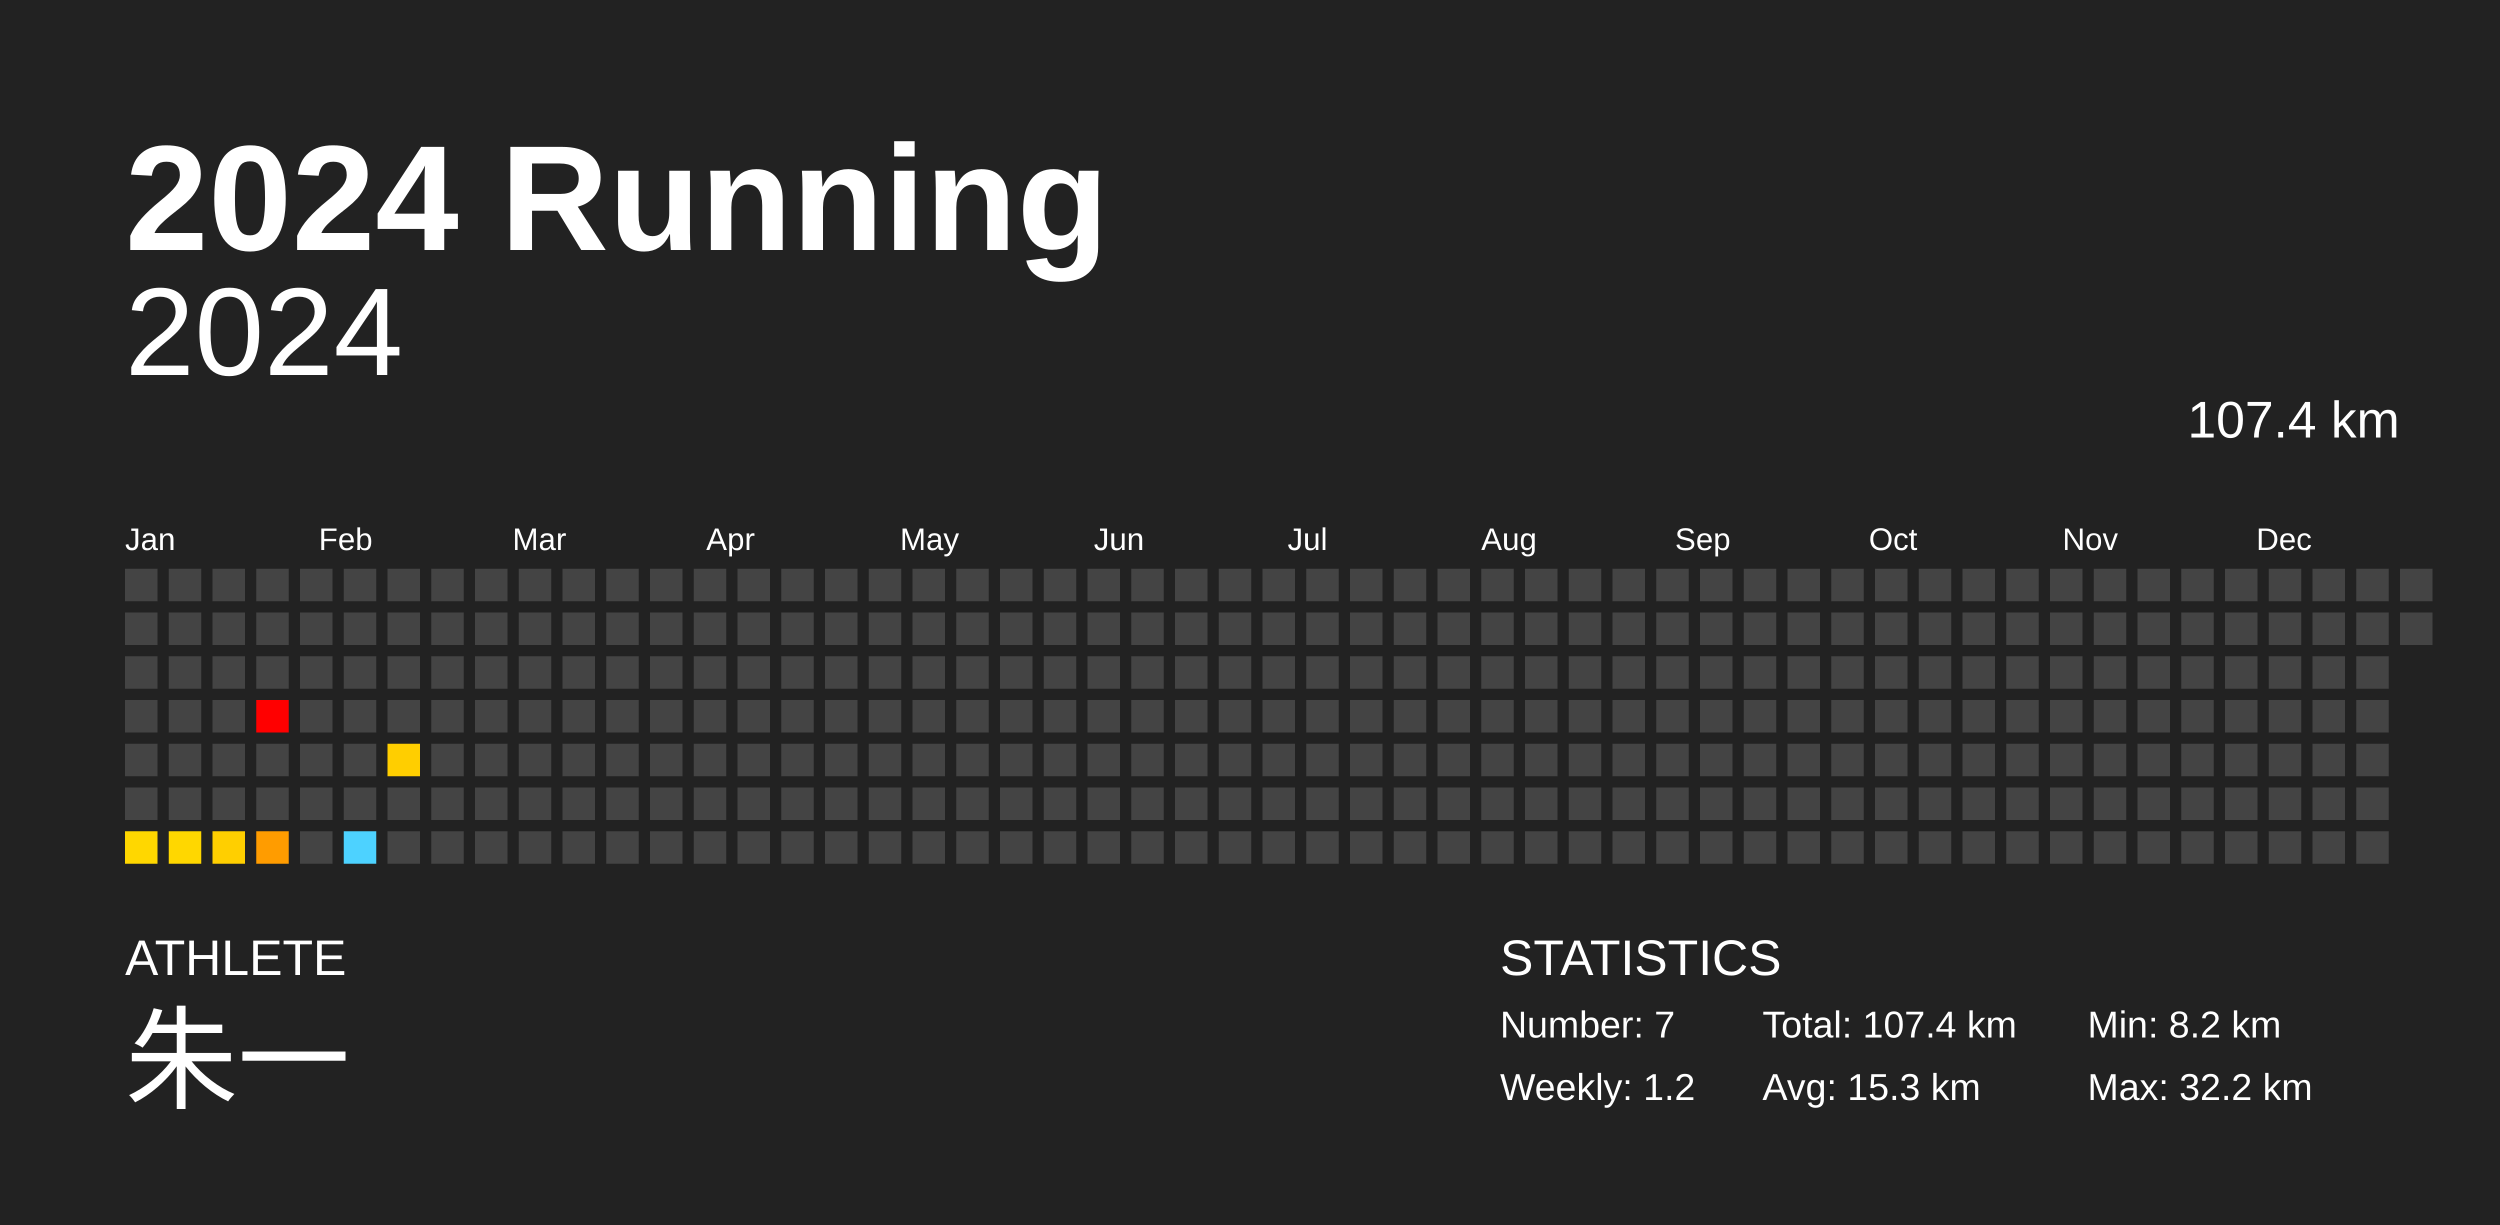
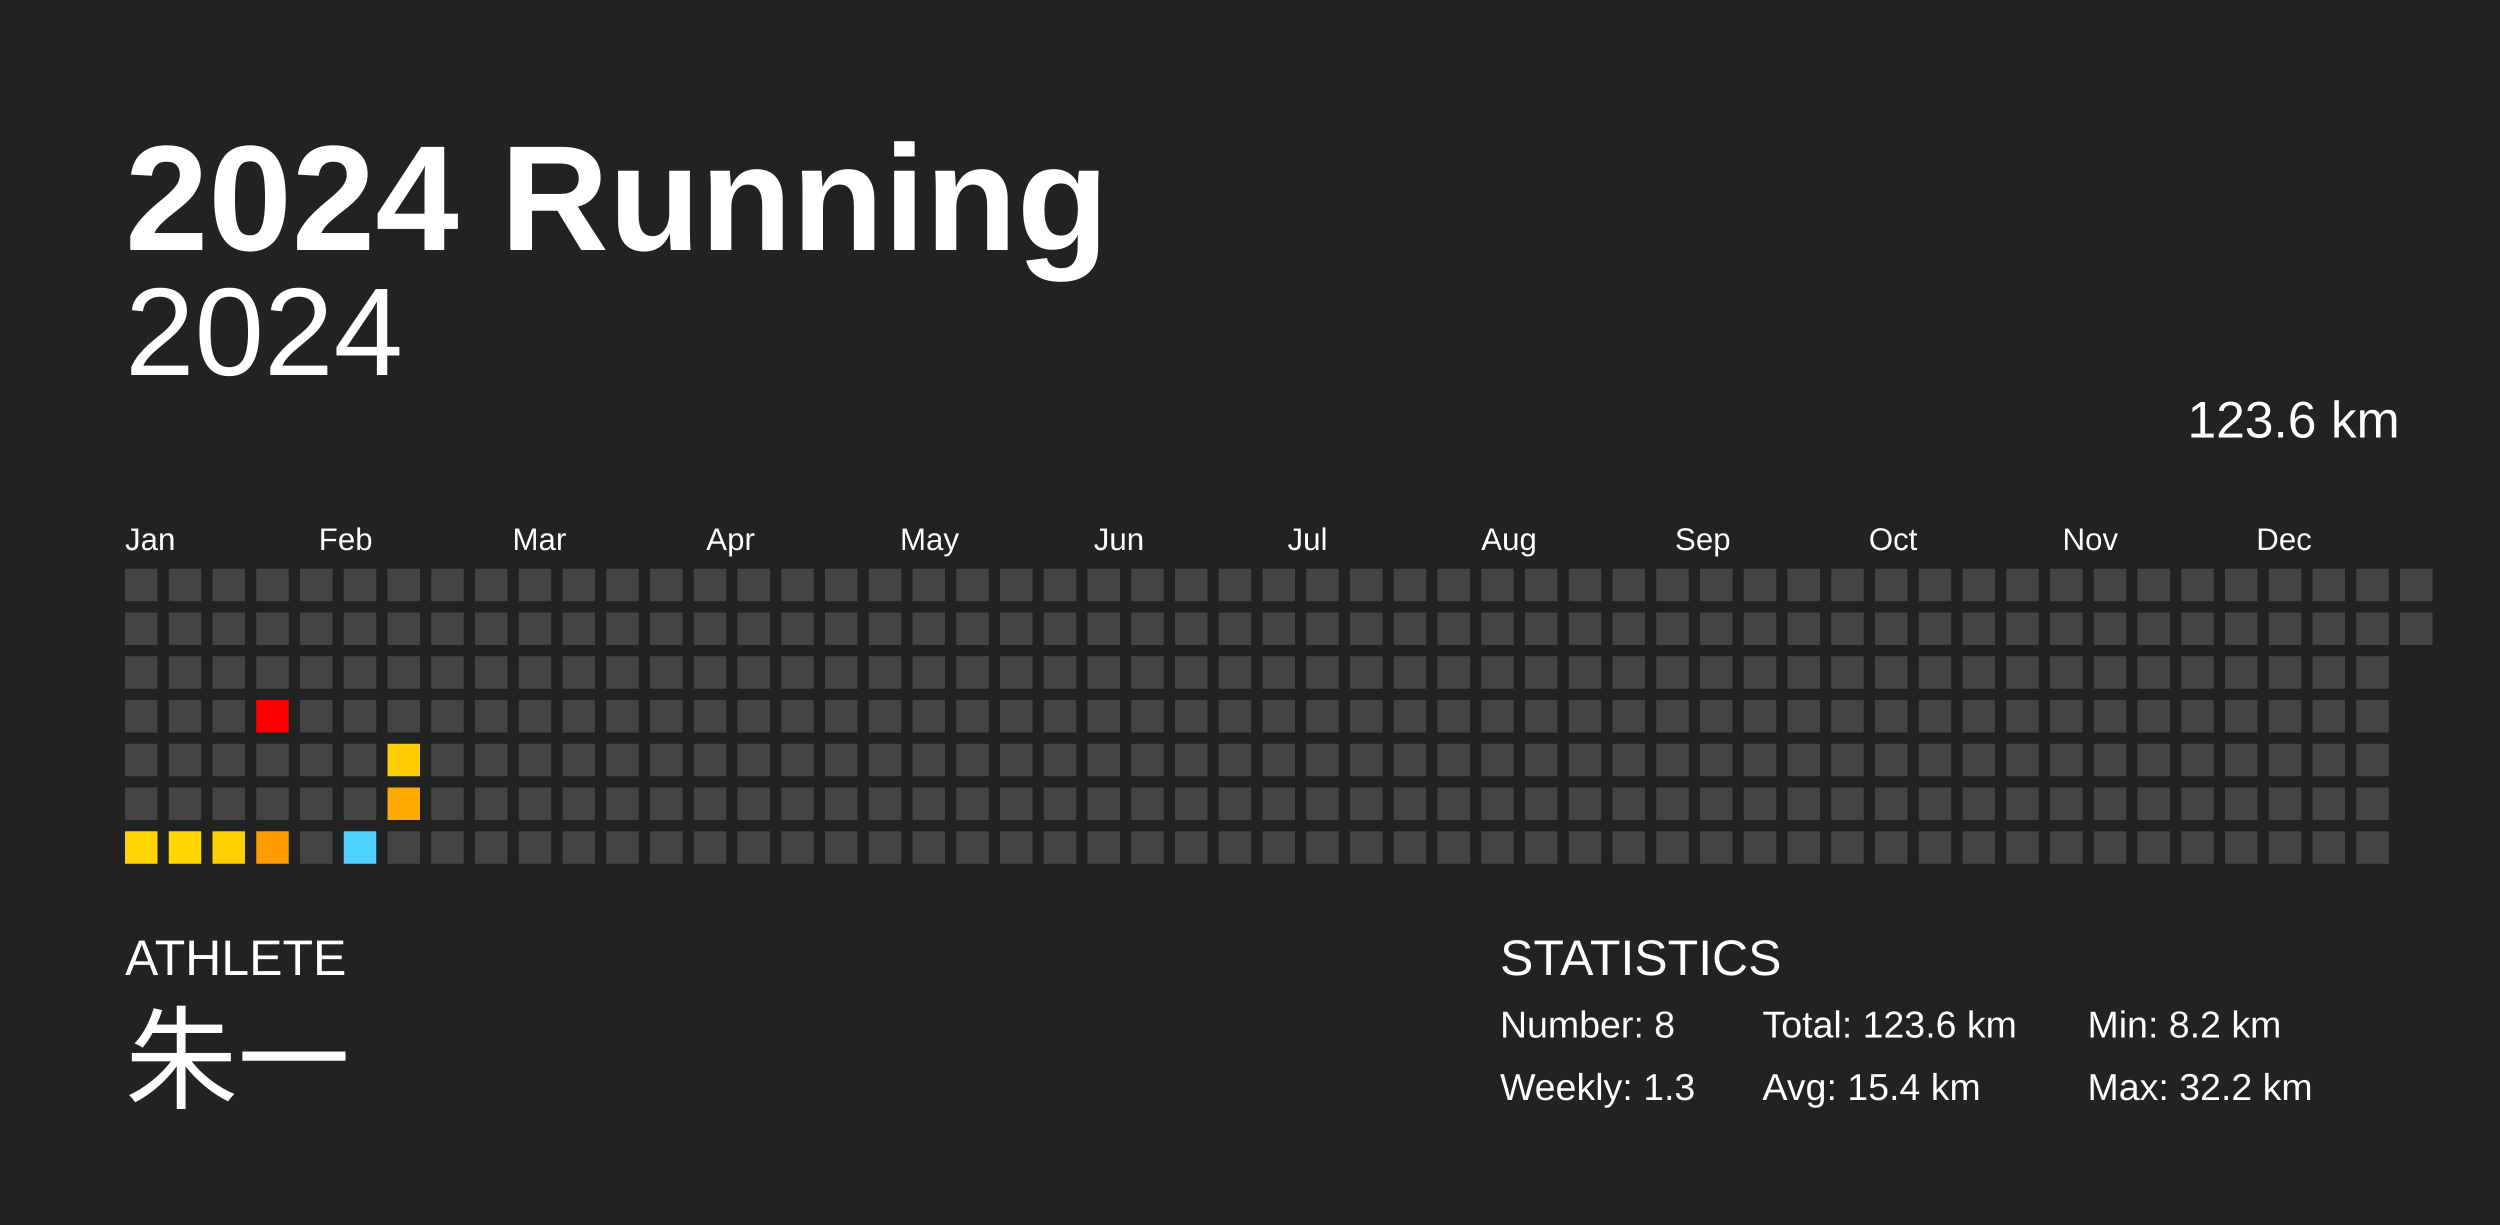
<svg xmlns="http://www.w3.org/2000/svg" baseProfile="full" height="98mm" version="1.1" viewBox="0,0,200,98" width="200mm">
  <defs />
  <rect fill="#222222" height="98" width="200" x="0" y="0" />
  <text fill="#FFFFFF" style="font-size:12px; font-family:Arial; font-weight:bold;" x="10" y="20">2024 Running</text>
  <text fill="#FFFFFF" style="font-size:4px; font-family:Arial" x="10" y="78">ATHLETE</text>
  <text fill="#FFFFFF" style="font-size:9px; font-family:Arial" x="10" y="88">朱一</text>
  <text fill="#FFFFFF" style="font-size:4px; font-family:Arial" x="120" y="78">STATISTICS</text>
-   <text fill="#FFFFFF" style="font-size:3px; font-family:Arial" x="120" y="83">Number: 7</text>
-   <text fill="#FFFFFF" style="font-size:3px; font-family:Arial" x="120" y="88">Weekly: 1.2</text>
-   <text fill="#FFFFFF" style="font-size:3px; font-family:Arial" x="141" y="83">Total: 107.4 km</text>
-   <text fill="#FFFFFF" style="font-size:3px; font-family:Arial" x="141" y="88">Avg: 15.3 km</text>
+   <text fill="#FFFFFF" style="font-size:3px; font-family:Arial" x="120" y="83">Number: 8</text>
+   <text fill="#FFFFFF" style="font-size:3px; font-family:Arial" x="120" y="88">Weekly: 1.3</text>
+   <text fill="#FFFFFF" style="font-size:3px; font-family:Arial" x="141" y="83">Total: 123.6 km</text>
+   <text fill="#FFFFFF" style="font-size:3px; font-family:Arial" x="141" y="88">Avg: 15.4 km</text>
  <text fill="#FFFFFF" style="font-size:3px; font-family:Arial" x="167" y="83">Min: 8.2 km</text>
  <text fill="#FFFFFF" style="font-size:3px; font-family:Arial" x="167" y="88">Max: 32.2 km</text>
  <text alignment-baseline="hanging" fill="#FFFFFF" style="font-size:10.0px; font-family:Arial;" x="10" y="30">2024</text>
-   <text alignment-baseline="hanging" fill="#FFFFFF" style="font-size:4.125px; font-family:Arial;" x="175" y="35">107.4 km</text>
+   <text alignment-baseline="hanging" fill="#FFFFFF" style="font-size:4.125px; font-family:Arial;" x="175" y="35">123.6 km</text>
  <text fill="#FFFFFF" style="font-size:2.5px; font-family:Arial" x="10.0" y="44">Jan</text>
  <text fill="#FFFFFF" style="font-size:2.5px; font-family:Arial" x="25.5" y="44">Feb</text>
  <text fill="#FFFFFF" style="font-size:2.5px; font-family:Arial" x="41.0" y="44">Mar</text>
  <text fill="#FFFFFF" style="font-size:2.5px; font-family:Arial" x="56.5" y="44">Apr</text>
  <text fill="#FFFFFF" style="font-size:2.5px; font-family:Arial" x="72.0" y="44">May</text>
  <text fill="#FFFFFF" style="font-size:2.5px; font-family:Arial" x="87.5" y="44">Jun</text>
  <text fill="#FFFFFF" style="font-size:2.5px; font-family:Arial" x="103.0" y="44">Jul</text>
  <text fill="#FFFFFF" style="font-size:2.5px; font-family:Arial" x="118.5" y="44">Aug</text>
  <text fill="#FFFFFF" style="font-size:2.5px; font-family:Arial" x="134.0" y="44">Sep</text>
  <text fill="#FFFFFF" style="font-size:2.5px; font-family:Arial" x="149.5" y="44">Oct</text>
  <text fill="#FFFFFF" style="font-size:2.5px; font-family:Arial" x="165.0" y="44">Nov</text>
  <text fill="#FFFFFF" style="font-size:2.5px; font-family:Arial" x="180.5" y="44">Dec</text>
  <rect fill="#444444" height="2.6" width="2.6" x="10.0" y="45.5" />
  <rect fill="#444444" height="2.6" width="2.6" x="10.0" y="49.0" />
  <rect fill="#444444" height="2.6" width="2.6" x="10.0" y="52.5" />
  <rect fill="#444444" height="2.6" width="2.6" x="10.0" y="56.0" />
  <rect fill="#444444" height="2.6" width="2.6" x="10.0" y="59.5" />
  <rect fill="#444444" height="2.6" width="2.6" x="10.0" y="63.0" />
  <rect fill="#ffd700" height="2.6" width="2.6" x="10.0" y="66.5" />
  <rect fill="#444444" height="2.6" width="2.6" x="13.5" y="45.5" />
  <rect fill="#444444" height="2.6" width="2.6" x="13.5" y="49.0" />
  <rect fill="#444444" height="2.6" width="2.6" x="13.5" y="52.5" />
  <rect fill="#444444" height="2.6" width="2.6" x="13.5" y="56.0" />
  <rect fill="#444444" height="2.6" width="2.6" x="13.5" y="59.5" />
  <rect fill="#444444" height="2.6" width="2.6" x="13.5" y="63.0" />
  <rect fill="#ffd700" height="2.6" width="2.6" x="13.5" y="66.5" />
  <rect fill="#444444" height="2.6" width="2.6" x="17.0" y="45.5" />
  <rect fill="#444444" height="2.6" width="2.6" x="17.0" y="49.0" />
  <rect fill="#444444" height="2.6" width="2.6" x="17.0" y="52.5" />
  <rect fill="#444444" height="2.6" width="2.6" x="17.0" y="56.0" />
  <rect fill="#444444" height="2.6" width="2.6" x="17.0" y="59.5" />
  <rect fill="#444444" height="2.6" width="2.6" x="17.0" y="63.0" />
  <rect fill="#ffcf00" height="2.6" width="2.6" x="17.0" y="66.5" />
  <rect fill="#444444" height="2.6" width="2.6" x="20.5" y="45.5" />
  <rect fill="#444444" height="2.6" width="2.6" x="20.5" y="49.0" />
  <rect fill="#444444" height="2.6" width="2.6" x="20.5" y="52.5" />
  <rect fill="red" height="2.6" width="2.6" x="20.5" y="56.0" />
  <rect fill="#444444" height="2.6" width="2.6" x="20.5" y="59.5" />
  <rect fill="#444444" height="2.6" width="2.6" x="20.5" y="63.0" />
  <rect fill="#ff9c00" height="2.6" width="2.6" x="20.5" y="66.5" />
  <rect fill="#444444" height="2.6" width="2.6" x="24.0" y="45.5" />
  <rect fill="#444444" height="2.6" width="2.6" x="24.0" y="49.0" />
  <rect fill="#444444" height="2.6" width="2.6" x="24.0" y="52.5" />
  <rect fill="#444444" height="2.6" width="2.6" x="24.0" y="56.0" />
  <rect fill="#444444" height="2.6" width="2.6" x="24.0" y="59.5" />
  <rect fill="#444444" height="2.6" width="2.6" x="24.0" y="63.0" />
  <rect fill="#444444" height="2.6" width="2.6" x="24.0" y="66.5" />
  <rect fill="#444444" height="2.6" width="2.6" x="27.5" y="45.5" />
  <rect fill="#444444" height="2.6" width="2.6" x="27.5" y="49.0" />
  <rect fill="#444444" height="2.6" width="2.6" x="27.5" y="52.5" />
  <rect fill="#444444" height="2.6" width="2.6" x="27.5" y="56.0" />
  <rect fill="#444444" height="2.6" width="2.6" x="27.5" y="59.5" />
  <rect fill="#444444" height="2.6" width="2.6" x="27.5" y="63.0" />
  <rect fill="#4dd2ff" height="2.6" width="2.6" x="27.5" y="66.5" />
  <rect fill="#444444" height="2.6" width="2.6" x="31.0" y="45.5" />
  <rect fill="#444444" height="2.6" width="2.6" x="31.0" y="49.0" />
  <rect fill="#444444" height="2.6" width="2.6" x="31.0" y="52.5" />
  <rect fill="#444444" height="2.6" width="2.6" x="31.0" y="56.0" />
  <rect fill="#ffce00" height="2.6" width="2.6" x="31.0" y="59.5" />
-   <rect fill="#444444" height="2.6" width="2.6" x="31.0" y="63.0" />
+   <rect fill="#ffaa00" height="2.6" width="2.6" x="31.0" y="63.0" />
  <rect fill="#444444" height="2.6" width="2.6" x="31.0" y="66.5" />
  <rect fill="#444444" height="2.6" width="2.6" x="34.5" y="45.5" />
  <rect fill="#444444" height="2.6" width="2.6" x="34.5" y="49.0" />
  <rect fill="#444444" height="2.6" width="2.6" x="34.5" y="52.5" />
  <rect fill="#444444" height="2.6" width="2.6" x="34.5" y="56.0" />
  <rect fill="#444444" height="2.6" width="2.6" x="34.5" y="59.5" />
  <rect fill="#444444" height="2.6" width="2.6" x="34.5" y="63.0" />
  <rect fill="#444444" height="2.6" width="2.6" x="34.5" y="66.5" />
  <rect fill="#444444" height="2.6" width="2.6" x="38.0" y="45.5" />
  <rect fill="#444444" height="2.6" width="2.6" x="38.0" y="49.0" />
  <rect fill="#444444" height="2.6" width="2.6" x="38.0" y="52.5" />
  <rect fill="#444444" height="2.6" width="2.6" x="38.0" y="56.0" />
  <rect fill="#444444" height="2.6" width="2.6" x="38.0" y="59.5" />
  <rect fill="#444444" height="2.6" width="2.6" x="38.0" y="63.0" />
  <rect fill="#444444" height="2.6" width="2.6" x="38.0" y="66.5" />
  <rect fill="#444444" height="2.6" width="2.6" x="41.5" y="45.5" />
  <rect fill="#444444" height="2.6" width="2.6" x="41.5" y="49.0" />
  <rect fill="#444444" height="2.6" width="2.6" x="41.5" y="52.5" />
  <rect fill="#444444" height="2.6" width="2.6" x="41.5" y="56.0" />
  <rect fill="#444444" height="2.6" width="2.6" x="41.5" y="59.5" />
  <rect fill="#444444" height="2.6" width="2.6" x="41.5" y="63.0" />
  <rect fill="#444444" height="2.6" width="2.6" x="41.5" y="66.5" />
  <rect fill="#444444" height="2.6" width="2.6" x="45.0" y="45.5" />
  <rect fill="#444444" height="2.6" width="2.6" x="45.0" y="49.0" />
  <rect fill="#444444" height="2.6" width="2.6" x="45.0" y="52.5" />
  <rect fill="#444444" height="2.6" width="2.6" x="45.0" y="56.0" />
  <rect fill="#444444" height="2.6" width="2.6" x="45.0" y="59.5" />
  <rect fill="#444444" height="2.6" width="2.6" x="45.0" y="63.0" />
  <rect fill="#444444" height="2.6" width="2.6" x="45.0" y="66.5" />
  <rect fill="#444444" height="2.6" width="2.6" x="48.5" y="45.5" />
  <rect fill="#444444" height="2.6" width="2.6" x="48.5" y="49.0" />
  <rect fill="#444444" height="2.6" width="2.6" x="48.5" y="52.5" />
  <rect fill="#444444" height="2.6" width="2.6" x="48.5" y="56.0" />
  <rect fill="#444444" height="2.6" width="2.6" x="48.5" y="59.5" />
  <rect fill="#444444" height="2.6" width="2.6" x="48.5" y="63.0" />
  <rect fill="#444444" height="2.6" width="2.6" x="48.5" y="66.5" />
  <rect fill="#444444" height="2.6" width="2.6" x="52.0" y="45.5" />
  <rect fill="#444444" height="2.6" width="2.6" x="52.0" y="49.0" />
  <rect fill="#444444" height="2.6" width="2.6" x="52.0" y="52.5" />
  <rect fill="#444444" height="2.6" width="2.6" x="52.0" y="56.0" />
  <rect fill="#444444" height="2.6" width="2.6" x="52.0" y="59.5" />
  <rect fill="#444444" height="2.6" width="2.6" x="52.0" y="63.0" />
  <rect fill="#444444" height="2.6" width="2.6" x="52.0" y="66.5" />
  <rect fill="#444444" height="2.6" width="2.6" x="55.5" y="45.5" />
  <rect fill="#444444" height="2.6" width="2.6" x="55.5" y="49.0" />
  <rect fill="#444444" height="2.6" width="2.6" x="55.5" y="52.5" />
  <rect fill="#444444" height="2.6" width="2.6" x="55.5" y="56.0" />
  <rect fill="#444444" height="2.6" width="2.6" x="55.5" y="59.5" />
  <rect fill="#444444" height="2.6" width="2.6" x="55.5" y="63.0" />
  <rect fill="#444444" height="2.6" width="2.6" x="55.5" y="66.5" />
  <rect fill="#444444" height="2.6" width="2.6" x="59.0" y="45.5" />
  <rect fill="#444444" height="2.6" width="2.6" x="59.0" y="49.0" />
  <rect fill="#444444" height="2.6" width="2.6" x="59.0" y="52.5" />
  <rect fill="#444444" height="2.6" width="2.6" x="59.0" y="56.0" />
  <rect fill="#444444" height="2.6" width="2.6" x="59.0" y="59.5" />
  <rect fill="#444444" height="2.6" width="2.6" x="59.0" y="63.0" />
  <rect fill="#444444" height="2.6" width="2.6" x="59.0" y="66.5" />
  <rect fill="#444444" height="2.6" width="2.6" x="62.5" y="45.5" />
  <rect fill="#444444" height="2.6" width="2.6" x="62.5" y="49.0" />
  <rect fill="#444444" height="2.6" width="2.6" x="62.5" y="52.5" />
  <rect fill="#444444" height="2.6" width="2.6" x="62.5" y="56.0" />
  <rect fill="#444444" height="2.6" width="2.6" x="62.5" y="59.5" />
  <rect fill="#444444" height="2.6" width="2.6" x="62.5" y="63.0" />
  <rect fill="#444444" height="2.6" width="2.6" x="62.5" y="66.5" />
  <rect fill="#444444" height="2.6" width="2.6" x="66.0" y="45.5" />
  <rect fill="#444444" height="2.6" width="2.6" x="66.0" y="49.0" />
  <rect fill="#444444" height="2.6" width="2.6" x="66.0" y="52.5" />
  <rect fill="#444444" height="2.6" width="2.6" x="66.0" y="56.0" />
  <rect fill="#444444" height="2.6" width="2.6" x="66.0" y="59.5" />
  <rect fill="#444444" height="2.6" width="2.6" x="66.0" y="63.0" />
  <rect fill="#444444" height="2.6" width="2.6" x="66.0" y="66.5" />
  <rect fill="#444444" height="2.6" width="2.6" x="69.5" y="45.5" />
  <rect fill="#444444" height="2.6" width="2.6" x="69.5" y="49.0" />
  <rect fill="#444444" height="2.6" width="2.6" x="69.5" y="52.5" />
  <rect fill="#444444" height="2.6" width="2.6" x="69.5" y="56.0" />
  <rect fill="#444444" height="2.6" width="2.6" x="69.5" y="59.5" />
  <rect fill="#444444" height="2.6" width="2.6" x="69.5" y="63.0" />
  <rect fill="#444444" height="2.6" width="2.6" x="69.5" y="66.5" />
  <rect fill="#444444" height="2.6" width="2.6" x="73.0" y="45.5" />
  <rect fill="#444444" height="2.6" width="2.6" x="73.0" y="49.0" />
  <rect fill="#444444" height="2.6" width="2.6" x="73.0" y="52.5" />
  <rect fill="#444444" height="2.6" width="2.6" x="73.0" y="56.0" />
  <rect fill="#444444" height="2.6" width="2.6" x="73.0" y="59.5" />
  <rect fill="#444444" height="2.6" width="2.6" x="73.0" y="63.0" />
  <rect fill="#444444" height="2.6" width="2.6" x="73.0" y="66.5" />
  <rect fill="#444444" height="2.6" width="2.6" x="76.5" y="45.5" />
  <rect fill="#444444" height="2.6" width="2.6" x="76.5" y="49.0" />
  <rect fill="#444444" height="2.6" width="2.6" x="76.5" y="52.5" />
  <rect fill="#444444" height="2.6" width="2.6" x="76.5" y="56.0" />
  <rect fill="#444444" height="2.6" width="2.6" x="76.5" y="59.5" />
  <rect fill="#444444" height="2.6" width="2.6" x="76.5" y="63.0" />
  <rect fill="#444444" height="2.6" width="2.6" x="76.5" y="66.5" />
  <rect fill="#444444" height="2.6" width="2.6" x="80.0" y="45.5" />
  <rect fill="#444444" height="2.6" width="2.6" x="80.0" y="49.0" />
  <rect fill="#444444" height="2.6" width="2.6" x="80.0" y="52.5" />
  <rect fill="#444444" height="2.6" width="2.6" x="80.0" y="56.0" />
  <rect fill="#444444" height="2.6" width="2.6" x="80.0" y="59.5" />
  <rect fill="#444444" height="2.6" width="2.6" x="80.0" y="63.0" />
  <rect fill="#444444" height="2.6" width="2.6" x="80.0" y="66.5" />
  <rect fill="#444444" height="2.6" width="2.6" x="83.5" y="45.5" />
  <rect fill="#444444" height="2.6" width="2.6" x="83.5" y="49.0" />
  <rect fill="#444444" height="2.6" width="2.6" x="83.5" y="52.5" />
  <rect fill="#444444" height="2.6" width="2.6" x="83.5" y="56.0" />
  <rect fill="#444444" height="2.6" width="2.6" x="83.5" y="59.5" />
  <rect fill="#444444" height="2.6" width="2.6" x="83.5" y="63.0" />
  <rect fill="#444444" height="2.6" width="2.6" x="83.5" y="66.5" />
  <rect fill="#444444" height="2.6" width="2.6" x="87.0" y="45.5" />
  <rect fill="#444444" height="2.6" width="2.6" x="87.0" y="49.0" />
  <rect fill="#444444" height="2.6" width="2.6" x="87.0" y="52.5" />
  <rect fill="#444444" height="2.6" width="2.6" x="87.0" y="56.0" />
  <rect fill="#444444" height="2.6" width="2.6" x="87.0" y="59.5" />
  <rect fill="#444444" height="2.6" width="2.6" x="87.0" y="63.0" />
  <rect fill="#444444" height="2.6" width="2.6" x="87.0" y="66.5" />
  <rect fill="#444444" height="2.6" width="2.6" x="90.5" y="45.5" />
  <rect fill="#444444" height="2.6" width="2.6" x="90.5" y="49.0" />
  <rect fill="#444444" height="2.6" width="2.6" x="90.5" y="52.5" />
  <rect fill="#444444" height="2.6" width="2.6" x="90.5" y="56.0" />
  <rect fill="#444444" height="2.6" width="2.6" x="90.5" y="59.5" />
  <rect fill="#444444" height="2.6" width="2.6" x="90.5" y="63.0" />
  <rect fill="#444444" height="2.6" width="2.6" x="90.5" y="66.5" />
  <rect fill="#444444" height="2.6" width="2.6" x="94.0" y="45.5" />
  <rect fill="#444444" height="2.6" width="2.6" x="94.0" y="49.0" />
  <rect fill="#444444" height="2.6" width="2.6" x="94.0" y="52.5" />
  <rect fill="#444444" height="2.6" width="2.6" x="94.0" y="56.0" />
  <rect fill="#444444" height="2.6" width="2.6" x="94.0" y="59.5" />
  <rect fill="#444444" height="2.6" width="2.6" x="94.0" y="63.0" />
  <rect fill="#444444" height="2.6" width="2.6" x="94.0" y="66.5" />
  <rect fill="#444444" height="2.6" width="2.6" x="97.5" y="45.5" />
  <rect fill="#444444" height="2.6" width="2.6" x="97.5" y="49.0" />
  <rect fill="#444444" height="2.6" width="2.6" x="97.5" y="52.5" />
  <rect fill="#444444" height="2.6" width="2.6" x="97.5" y="56.0" />
  <rect fill="#444444" height="2.6" width="2.6" x="97.5" y="59.5" />
  <rect fill="#444444" height="2.6" width="2.6" x="97.5" y="63.0" />
  <rect fill="#444444" height="2.6" width="2.6" x="97.5" y="66.5" />
  <rect fill="#444444" height="2.6" width="2.6" x="101.0" y="45.5" />
  <rect fill="#444444" height="2.6" width="2.6" x="101.0" y="49.0" />
  <rect fill="#444444" height="2.6" width="2.6" x="101.0" y="52.5" />
  <rect fill="#444444" height="2.6" width="2.6" x="101.0" y="56.0" />
  <rect fill="#444444" height="2.6" width="2.6" x="101.0" y="59.5" />
  <rect fill="#444444" height="2.6" width="2.6" x="101.0" y="63.0" />
  <rect fill="#444444" height="2.6" width="2.6" x="101.0" y="66.5" />
  <rect fill="#444444" height="2.6" width="2.6" x="104.5" y="45.5" />
  <rect fill="#444444" height="2.6" width="2.6" x="104.5" y="49.0" />
  <rect fill="#444444" height="2.6" width="2.6" x="104.5" y="52.5" />
  <rect fill="#444444" height="2.6" width="2.6" x="104.5" y="56.0" />
  <rect fill="#444444" height="2.6" width="2.6" x="104.5" y="59.5" />
  <rect fill="#444444" height="2.6" width="2.6" x="104.5" y="63.0" />
  <rect fill="#444444" height="2.6" width="2.6" x="104.5" y="66.5" />
  <rect fill="#444444" height="2.6" width="2.6" x="108.0" y="45.5" />
  <rect fill="#444444" height="2.6" width="2.6" x="108.0" y="49.0" />
  <rect fill="#444444" height="2.6" width="2.6" x="108.0" y="52.5" />
  <rect fill="#444444" height="2.6" width="2.6" x="108.0" y="56.0" />
  <rect fill="#444444" height="2.6" width="2.6" x="108.0" y="59.5" />
  <rect fill="#444444" height="2.6" width="2.6" x="108.0" y="63.0" />
  <rect fill="#444444" height="2.6" width="2.6" x="108.0" y="66.5" />
  <rect fill="#444444" height="2.6" width="2.6" x="111.5" y="45.5" />
  <rect fill="#444444" height="2.6" width="2.6" x="111.5" y="49.0" />
  <rect fill="#444444" height="2.6" width="2.6" x="111.5" y="52.5" />
  <rect fill="#444444" height="2.6" width="2.6" x="111.5" y="56.0" />
  <rect fill="#444444" height="2.6" width="2.6" x="111.5" y="59.5" />
  <rect fill="#444444" height="2.6" width="2.6" x="111.5" y="63.0" />
  <rect fill="#444444" height="2.6" width="2.6" x="111.5" y="66.5" />
  <rect fill="#444444" height="2.6" width="2.6" x="115.0" y="45.5" />
  <rect fill="#444444" height="2.6" width="2.6" x="115.0" y="49.0" />
  <rect fill="#444444" height="2.6" width="2.6" x="115.0" y="52.5" />
  <rect fill="#444444" height="2.6" width="2.6" x="115.0" y="56.0" />
  <rect fill="#444444" height="2.6" width="2.6" x="115.0" y="59.5" />
  <rect fill="#444444" height="2.6" width="2.6" x="115.0" y="63.0" />
  <rect fill="#444444" height="2.6" width="2.6" x="115.0" y="66.5" />
  <rect fill="#444444" height="2.6" width="2.6" x="118.5" y="45.5" />
  <rect fill="#444444" height="2.6" width="2.6" x="118.5" y="49.0" />
  <rect fill="#444444" height="2.6" width="2.6" x="118.5" y="52.5" />
  <rect fill="#444444" height="2.6" width="2.6" x="118.5" y="56.0" />
  <rect fill="#444444" height="2.6" width="2.6" x="118.5" y="59.5" />
  <rect fill="#444444" height="2.6" width="2.6" x="118.5" y="63.0" />
  <rect fill="#444444" height="2.6" width="2.6" x="118.5" y="66.5" />
  <rect fill="#444444" height="2.6" width="2.6" x="122.0" y="45.5" />
  <rect fill="#444444" height="2.6" width="2.6" x="122.0" y="49.0" />
  <rect fill="#444444" height="2.6" width="2.6" x="122.0" y="52.5" />
  <rect fill="#444444" height="2.6" width="2.6" x="122.0" y="56.0" />
  <rect fill="#444444" height="2.6" width="2.6" x="122.0" y="59.5" />
  <rect fill="#444444" height="2.6" width="2.6" x="122.0" y="63.0" />
  <rect fill="#444444" height="2.6" width="2.6" x="122.0" y="66.5" />
  <rect fill="#444444" height="2.6" width="2.6" x="125.5" y="45.5" />
  <rect fill="#444444" height="2.6" width="2.6" x="125.5" y="49.0" />
  <rect fill="#444444" height="2.6" width="2.6" x="125.5" y="52.5" />
  <rect fill="#444444" height="2.6" width="2.6" x="125.5" y="56.0" />
  <rect fill="#444444" height="2.6" width="2.6" x="125.5" y="59.5" />
  <rect fill="#444444" height="2.6" width="2.6" x="125.5" y="63.0" />
  <rect fill="#444444" height="2.6" width="2.6" x="125.5" y="66.5" />
  <rect fill="#444444" height="2.6" width="2.6" x="129.0" y="45.5" />
  <rect fill="#444444" height="2.6" width="2.6" x="129.0" y="49.0" />
  <rect fill="#444444" height="2.6" width="2.6" x="129.0" y="52.5" />
  <rect fill="#444444" height="2.6" width="2.6" x="129.0" y="56.0" />
  <rect fill="#444444" height="2.6" width="2.6" x="129.0" y="59.5" />
  <rect fill="#444444" height="2.6" width="2.6" x="129.0" y="63.0" />
  <rect fill="#444444" height="2.6" width="2.6" x="129.0" y="66.5" />
  <rect fill="#444444" height="2.6" width="2.6" x="132.5" y="45.5" />
  <rect fill="#444444" height="2.6" width="2.6" x="132.5" y="49.0" />
  <rect fill="#444444" height="2.6" width="2.6" x="132.5" y="52.5" />
  <rect fill="#444444" height="2.6" width="2.6" x="132.5" y="56.0" />
  <rect fill="#444444" height="2.6" width="2.6" x="132.5" y="59.5" />
  <rect fill="#444444" height="2.6" width="2.6" x="132.5" y="63.0" />
  <rect fill="#444444" height="2.6" width="2.6" x="132.5" y="66.5" />
  <rect fill="#444444" height="2.6" width="2.6" x="136.0" y="45.5" />
  <rect fill="#444444" height="2.6" width="2.6" x="136.0" y="49.0" />
  <rect fill="#444444" height="2.6" width="2.6" x="136.0" y="52.5" />
  <rect fill="#444444" height="2.6" width="2.6" x="136.0" y="56.0" />
  <rect fill="#444444" height="2.6" width="2.6" x="136.0" y="59.5" />
  <rect fill="#444444" height="2.6" width="2.6" x="136.0" y="63.0" />
  <rect fill="#444444" height="2.6" width="2.6" x="136.0" y="66.5" />
  <rect fill="#444444" height="2.6" width="2.6" x="139.5" y="45.5" />
  <rect fill="#444444" height="2.6" width="2.6" x="139.5" y="49.0" />
  <rect fill="#444444" height="2.6" width="2.6" x="139.5" y="52.5" />
  <rect fill="#444444" height="2.6" width="2.6" x="139.5" y="56.0" />
  <rect fill="#444444" height="2.6" width="2.6" x="139.5" y="59.5" />
  <rect fill="#444444" height="2.6" width="2.6" x="139.5" y="63.0" />
  <rect fill="#444444" height="2.6" width="2.6" x="139.5" y="66.5" />
  <rect fill="#444444" height="2.6" width="2.6" x="143.0" y="45.5" />
  <rect fill="#444444" height="2.6" width="2.6" x="143.0" y="49.0" />
  <rect fill="#444444" height="2.6" width="2.6" x="143.0" y="52.5" />
  <rect fill="#444444" height="2.6" width="2.6" x="143.0" y="56.0" />
  <rect fill="#444444" height="2.6" width="2.6" x="143.0" y="59.5" />
  <rect fill="#444444" height="2.6" width="2.6" x="143.0" y="63.0" />
  <rect fill="#444444" height="2.6" width="2.6" x="143.0" y="66.5" />
  <rect fill="#444444" height="2.6" width="2.6" x="146.5" y="45.5" />
  <rect fill="#444444" height="2.6" width="2.6" x="146.5" y="49.0" />
  <rect fill="#444444" height="2.6" width="2.6" x="146.5" y="52.5" />
  <rect fill="#444444" height="2.6" width="2.6" x="146.5" y="56.0" />
  <rect fill="#444444" height="2.6" width="2.6" x="146.5" y="59.5" />
  <rect fill="#444444" height="2.6" width="2.6" x="146.5" y="63.0" />
  <rect fill="#444444" height="2.6" width="2.6" x="146.5" y="66.5" />
  <rect fill="#444444" height="2.6" width="2.6" x="150.0" y="45.5" />
  <rect fill="#444444" height="2.6" width="2.6" x="150.0" y="49.0" />
  <rect fill="#444444" height="2.6" width="2.6" x="150.0" y="52.5" />
  <rect fill="#444444" height="2.6" width="2.6" x="150.0" y="56.0" />
  <rect fill="#444444" height="2.6" width="2.6" x="150.0" y="59.5" />
  <rect fill="#444444" height="2.6" width="2.6" x="150.0" y="63.0" />
  <rect fill="#444444" height="2.6" width="2.6" x="150.0" y="66.5" />
  <rect fill="#444444" height="2.6" width="2.6" x="153.5" y="45.5" />
  <rect fill="#444444" height="2.6" width="2.6" x="153.5" y="49.0" />
  <rect fill="#444444" height="2.6" width="2.6" x="153.5" y="52.5" />
  <rect fill="#444444" height="2.6" width="2.6" x="153.5" y="56.0" />
  <rect fill="#444444" height="2.6" width="2.6" x="153.5" y="59.5" />
  <rect fill="#444444" height="2.6" width="2.6" x="153.5" y="63.0" />
  <rect fill="#444444" height="2.6" width="2.6" x="153.5" y="66.5" />
  <rect fill="#444444" height="2.6" width="2.6" x="157.0" y="45.5" />
  <rect fill="#444444" height="2.6" width="2.6" x="157.0" y="49.0" />
  <rect fill="#444444" height="2.6" width="2.6" x="157.0" y="52.5" />
  <rect fill="#444444" height="2.6" width="2.6" x="157.0" y="56.0" />
  <rect fill="#444444" height="2.6" width="2.6" x="157.0" y="59.5" />
  <rect fill="#444444" height="2.6" width="2.6" x="157.0" y="63.0" />
  <rect fill="#444444" height="2.6" width="2.6" x="157.0" y="66.5" />
  <rect fill="#444444" height="2.6" width="2.6" x="160.5" y="45.5" />
  <rect fill="#444444" height="2.6" width="2.6" x="160.5" y="49.0" />
  <rect fill="#444444" height="2.6" width="2.6" x="160.5" y="52.5" />
  <rect fill="#444444" height="2.6" width="2.6" x="160.5" y="56.0" />
  <rect fill="#444444" height="2.6" width="2.6" x="160.5" y="59.5" />
  <rect fill="#444444" height="2.6" width="2.6" x="160.5" y="63.0" />
  <rect fill="#444444" height="2.6" width="2.6" x="160.5" y="66.5" />
  <rect fill="#444444" height="2.6" width="2.6" x="164.0" y="45.5" />
  <rect fill="#444444" height="2.6" width="2.6" x="164.0" y="49.0" />
  <rect fill="#444444" height="2.6" width="2.6" x="164.0" y="52.5" />
  <rect fill="#444444" height="2.6" width="2.6" x="164.0" y="56.0" />
  <rect fill="#444444" height="2.6" width="2.6" x="164.0" y="59.5" />
  <rect fill="#444444" height="2.6" width="2.6" x="164.0" y="63.0" />
  <rect fill="#444444" height="2.6" width="2.6" x="164.0" y="66.5" />
  <rect fill="#444444" height="2.6" width="2.6" x="167.5" y="45.5" />
  <rect fill="#444444" height="2.6" width="2.6" x="167.5" y="49.0" />
  <rect fill="#444444" height="2.6" width="2.6" x="167.5" y="52.5" />
  <rect fill="#444444" height="2.6" width="2.6" x="167.5" y="56.0" />
  <rect fill="#444444" height="2.6" width="2.6" x="167.5" y="59.5" />
  <rect fill="#444444" height="2.6" width="2.6" x="167.5" y="63.0" />
  <rect fill="#444444" height="2.6" width="2.6" x="167.5" y="66.5" />
  <rect fill="#444444" height="2.6" width="2.6" x="171.0" y="45.5" />
  <rect fill="#444444" height="2.6" width="2.6" x="171.0" y="49.0" />
  <rect fill="#444444" height="2.6" width="2.6" x="171.0" y="52.5" />
  <rect fill="#444444" height="2.6" width="2.6" x="171.0" y="56.0" />
  <rect fill="#444444" height="2.6" width="2.6" x="171.0" y="59.5" />
  <rect fill="#444444" height="2.6" width="2.6" x="171.0" y="63.0" />
  <rect fill="#444444" height="2.6" width="2.6" x="171.0" y="66.5" />
  <rect fill="#444444" height="2.6" width="2.6" x="174.5" y="45.5" />
  <rect fill="#444444" height="2.6" width="2.6" x="174.5" y="49.0" />
  <rect fill="#444444" height="2.6" width="2.6" x="174.5" y="52.5" />
  <rect fill="#444444" height="2.6" width="2.6" x="174.5" y="56.0" />
  <rect fill="#444444" height="2.6" width="2.6" x="174.5" y="59.5" />
  <rect fill="#444444" height="2.6" width="2.6" x="174.5" y="63.0" />
  <rect fill="#444444" height="2.6" width="2.6" x="174.5" y="66.5" />
  <rect fill="#444444" height="2.6" width="2.6" x="178.0" y="45.5" />
  <rect fill="#444444" height="2.6" width="2.6" x="178.0" y="49.0" />
  <rect fill="#444444" height="2.6" width="2.6" x="178.0" y="52.5" />
  <rect fill="#444444" height="2.6" width="2.6" x="178.0" y="56.0" />
  <rect fill="#444444" height="2.6" width="2.6" x="178.0" y="59.5" />
  <rect fill="#444444" height="2.6" width="2.6" x="178.0" y="63.0" />
  <rect fill="#444444" height="2.6" width="2.6" x="178.0" y="66.5" />
  <rect fill="#444444" height="2.6" width="2.6" x="181.5" y="45.5" />
  <rect fill="#444444" height="2.6" width="2.6" x="181.5" y="49.0" />
  <rect fill="#444444" height="2.6" width="2.6" x="181.5" y="52.5" />
  <rect fill="#444444" height="2.6" width="2.6" x="181.5" y="56.0" />
  <rect fill="#444444" height="2.6" width="2.6" x="181.5" y="59.5" />
  <rect fill="#444444" height="2.6" width="2.6" x="181.5" y="63.0" />
  <rect fill="#444444" height="2.6" width="2.6" x="181.5" y="66.5" />
  <rect fill="#444444" height="2.6" width="2.6" x="185.0" y="45.5" />
  <rect fill="#444444" height="2.6" width="2.6" x="185.0" y="49.0" />
  <rect fill="#444444" height="2.6" width="2.6" x="185.0" y="52.5" />
  <rect fill="#444444" height="2.6" width="2.6" x="185.0" y="56.0" />
  <rect fill="#444444" height="2.6" width="2.6" x="185.0" y="59.5" />
  <rect fill="#444444" height="2.6" width="2.6" x="185.0" y="63.0" />
  <rect fill="#444444" height="2.6" width="2.6" x="185.0" y="66.5" />
  <rect fill="#444444" height="2.6" width="2.6" x="188.5" y="45.5" />
  <rect fill="#444444" height="2.6" width="2.6" x="188.5" y="49.0" />
  <rect fill="#444444" height="2.6" width="2.6" x="188.5" y="52.5" />
  <rect fill="#444444" height="2.6" width="2.6" x="188.5" y="56.0" />
  <rect fill="#444444" height="2.6" width="2.6" x="188.5" y="59.5" />
  <rect fill="#444444" height="2.6" width="2.6" x="188.5" y="63.0" />
  <rect fill="#444444" height="2.6" width="2.6" x="188.5" y="66.5" />
  <rect fill="#444444" height="2.6" width="2.6" x="192.0" y="45.5" />
  <rect fill="#444444" height="2.6" width="2.6" x="192.0" y="49.0" />
</svg>
